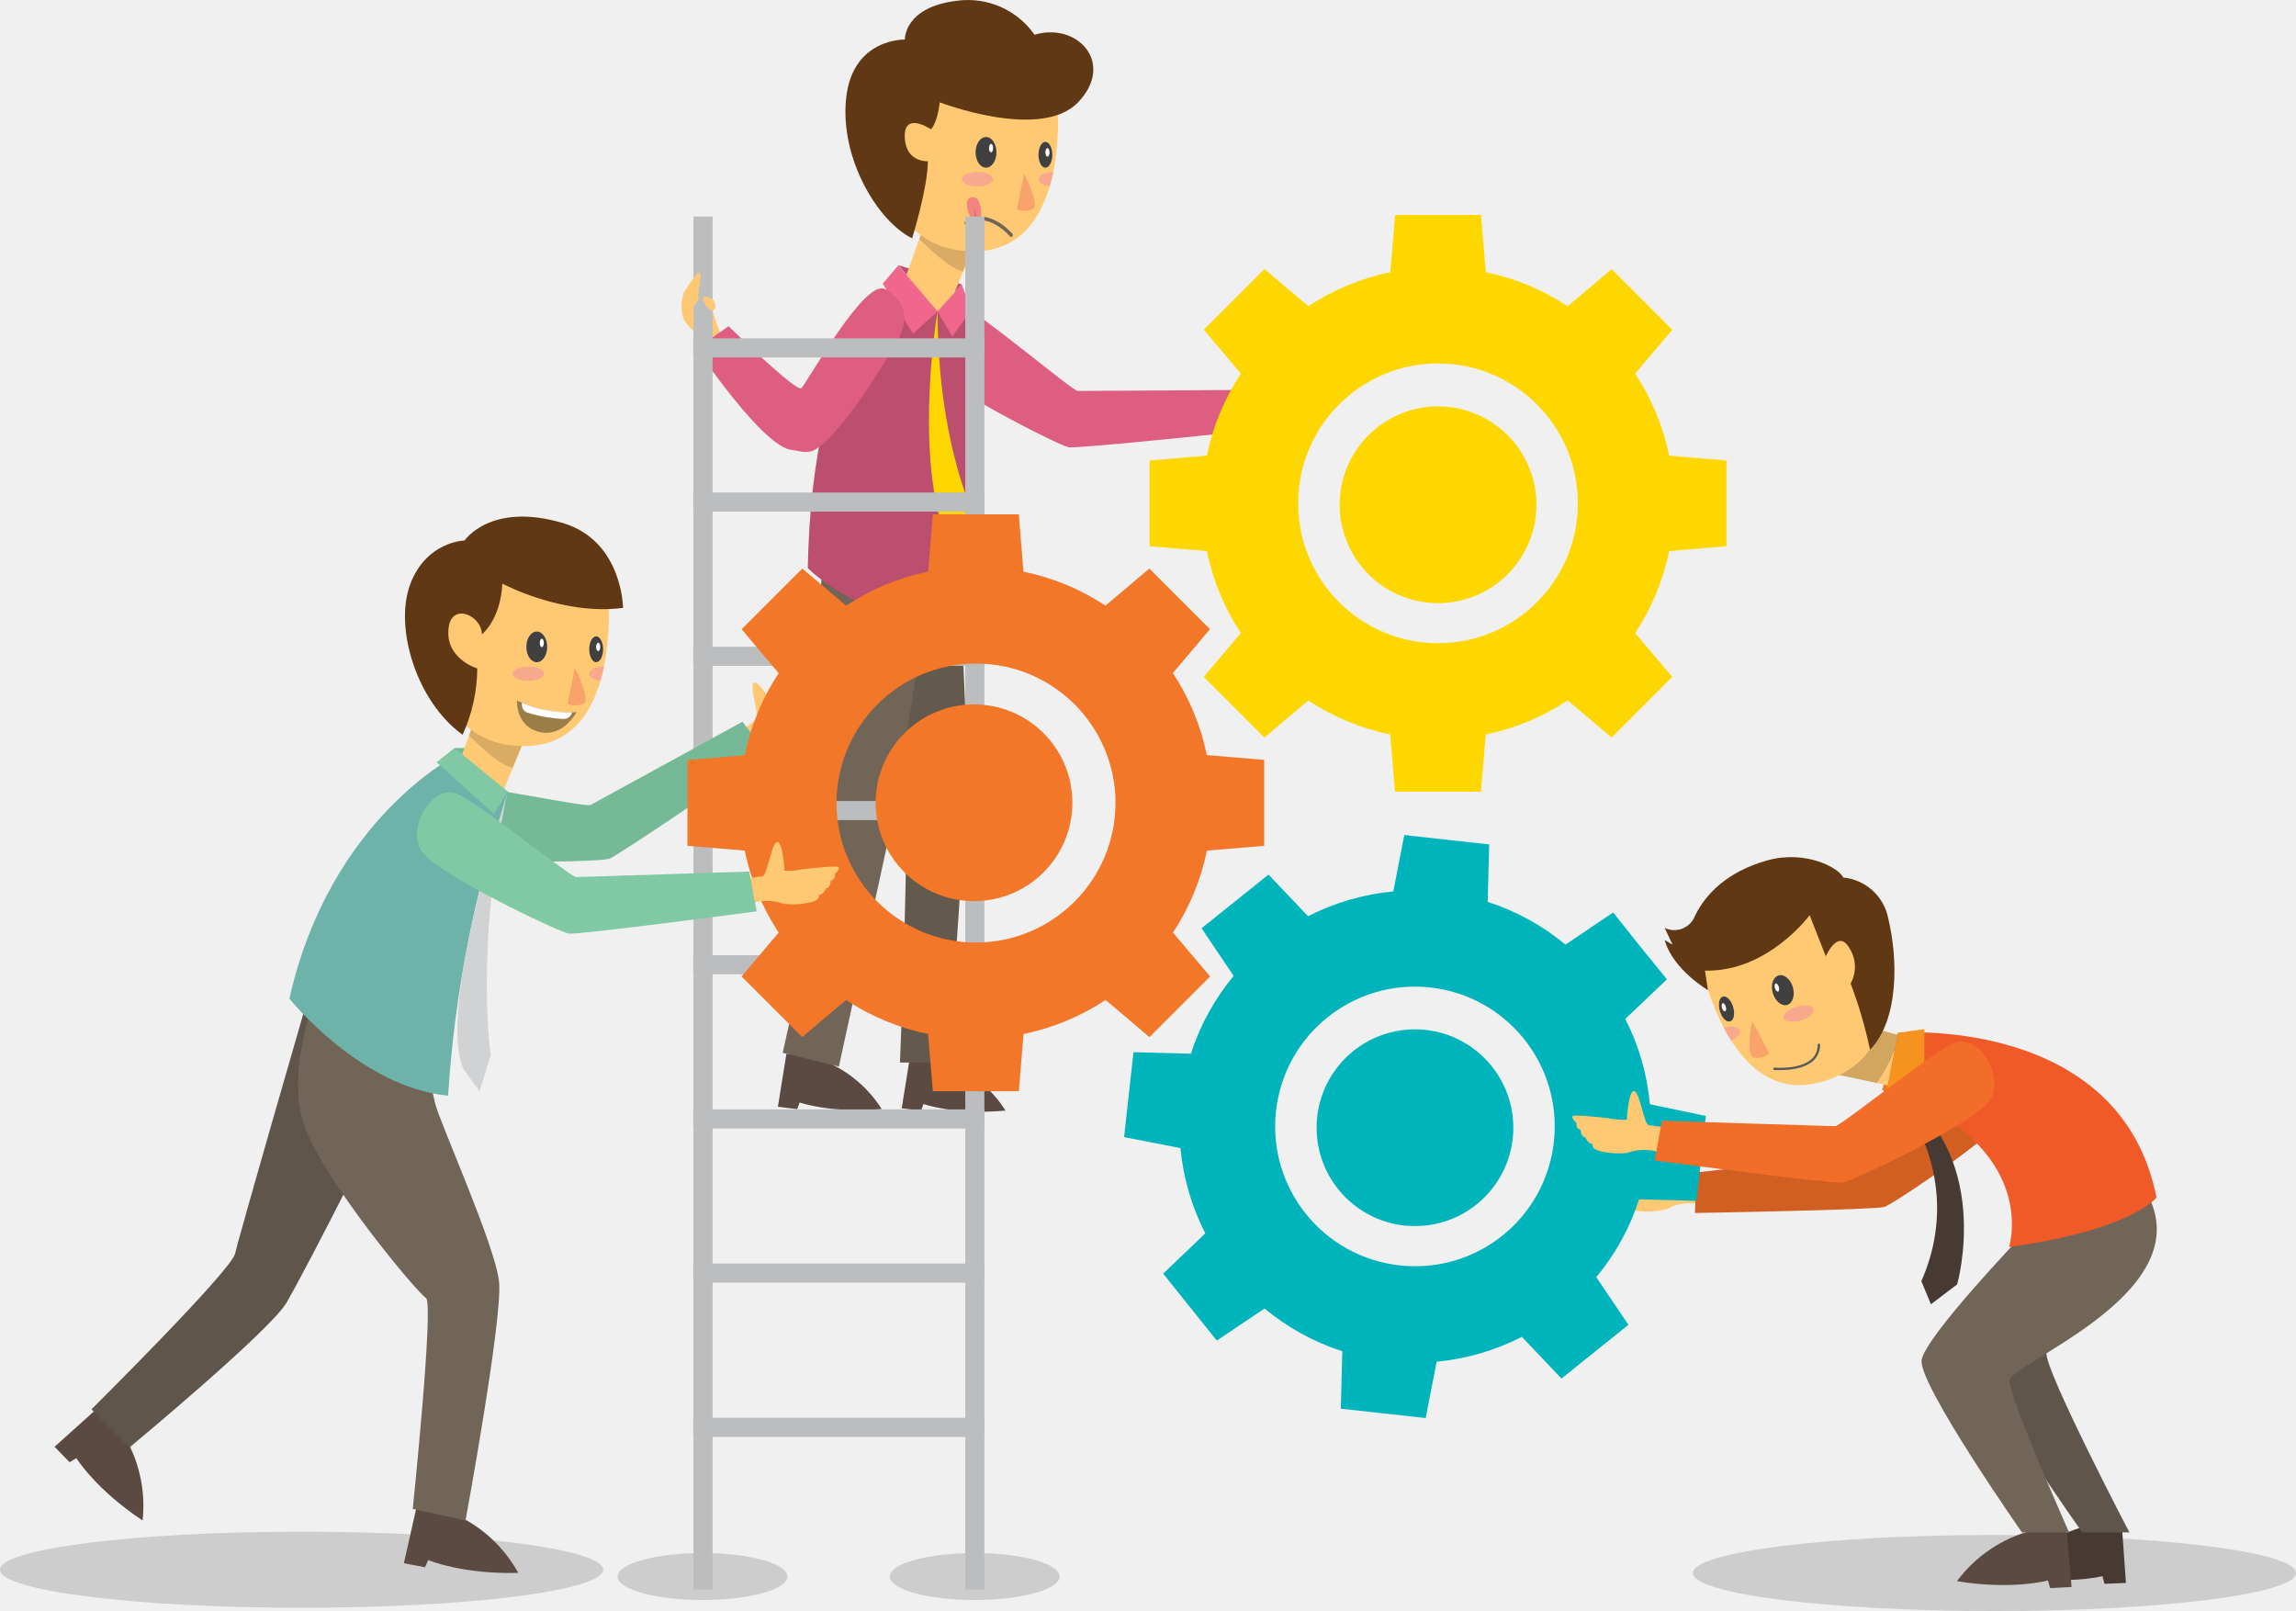
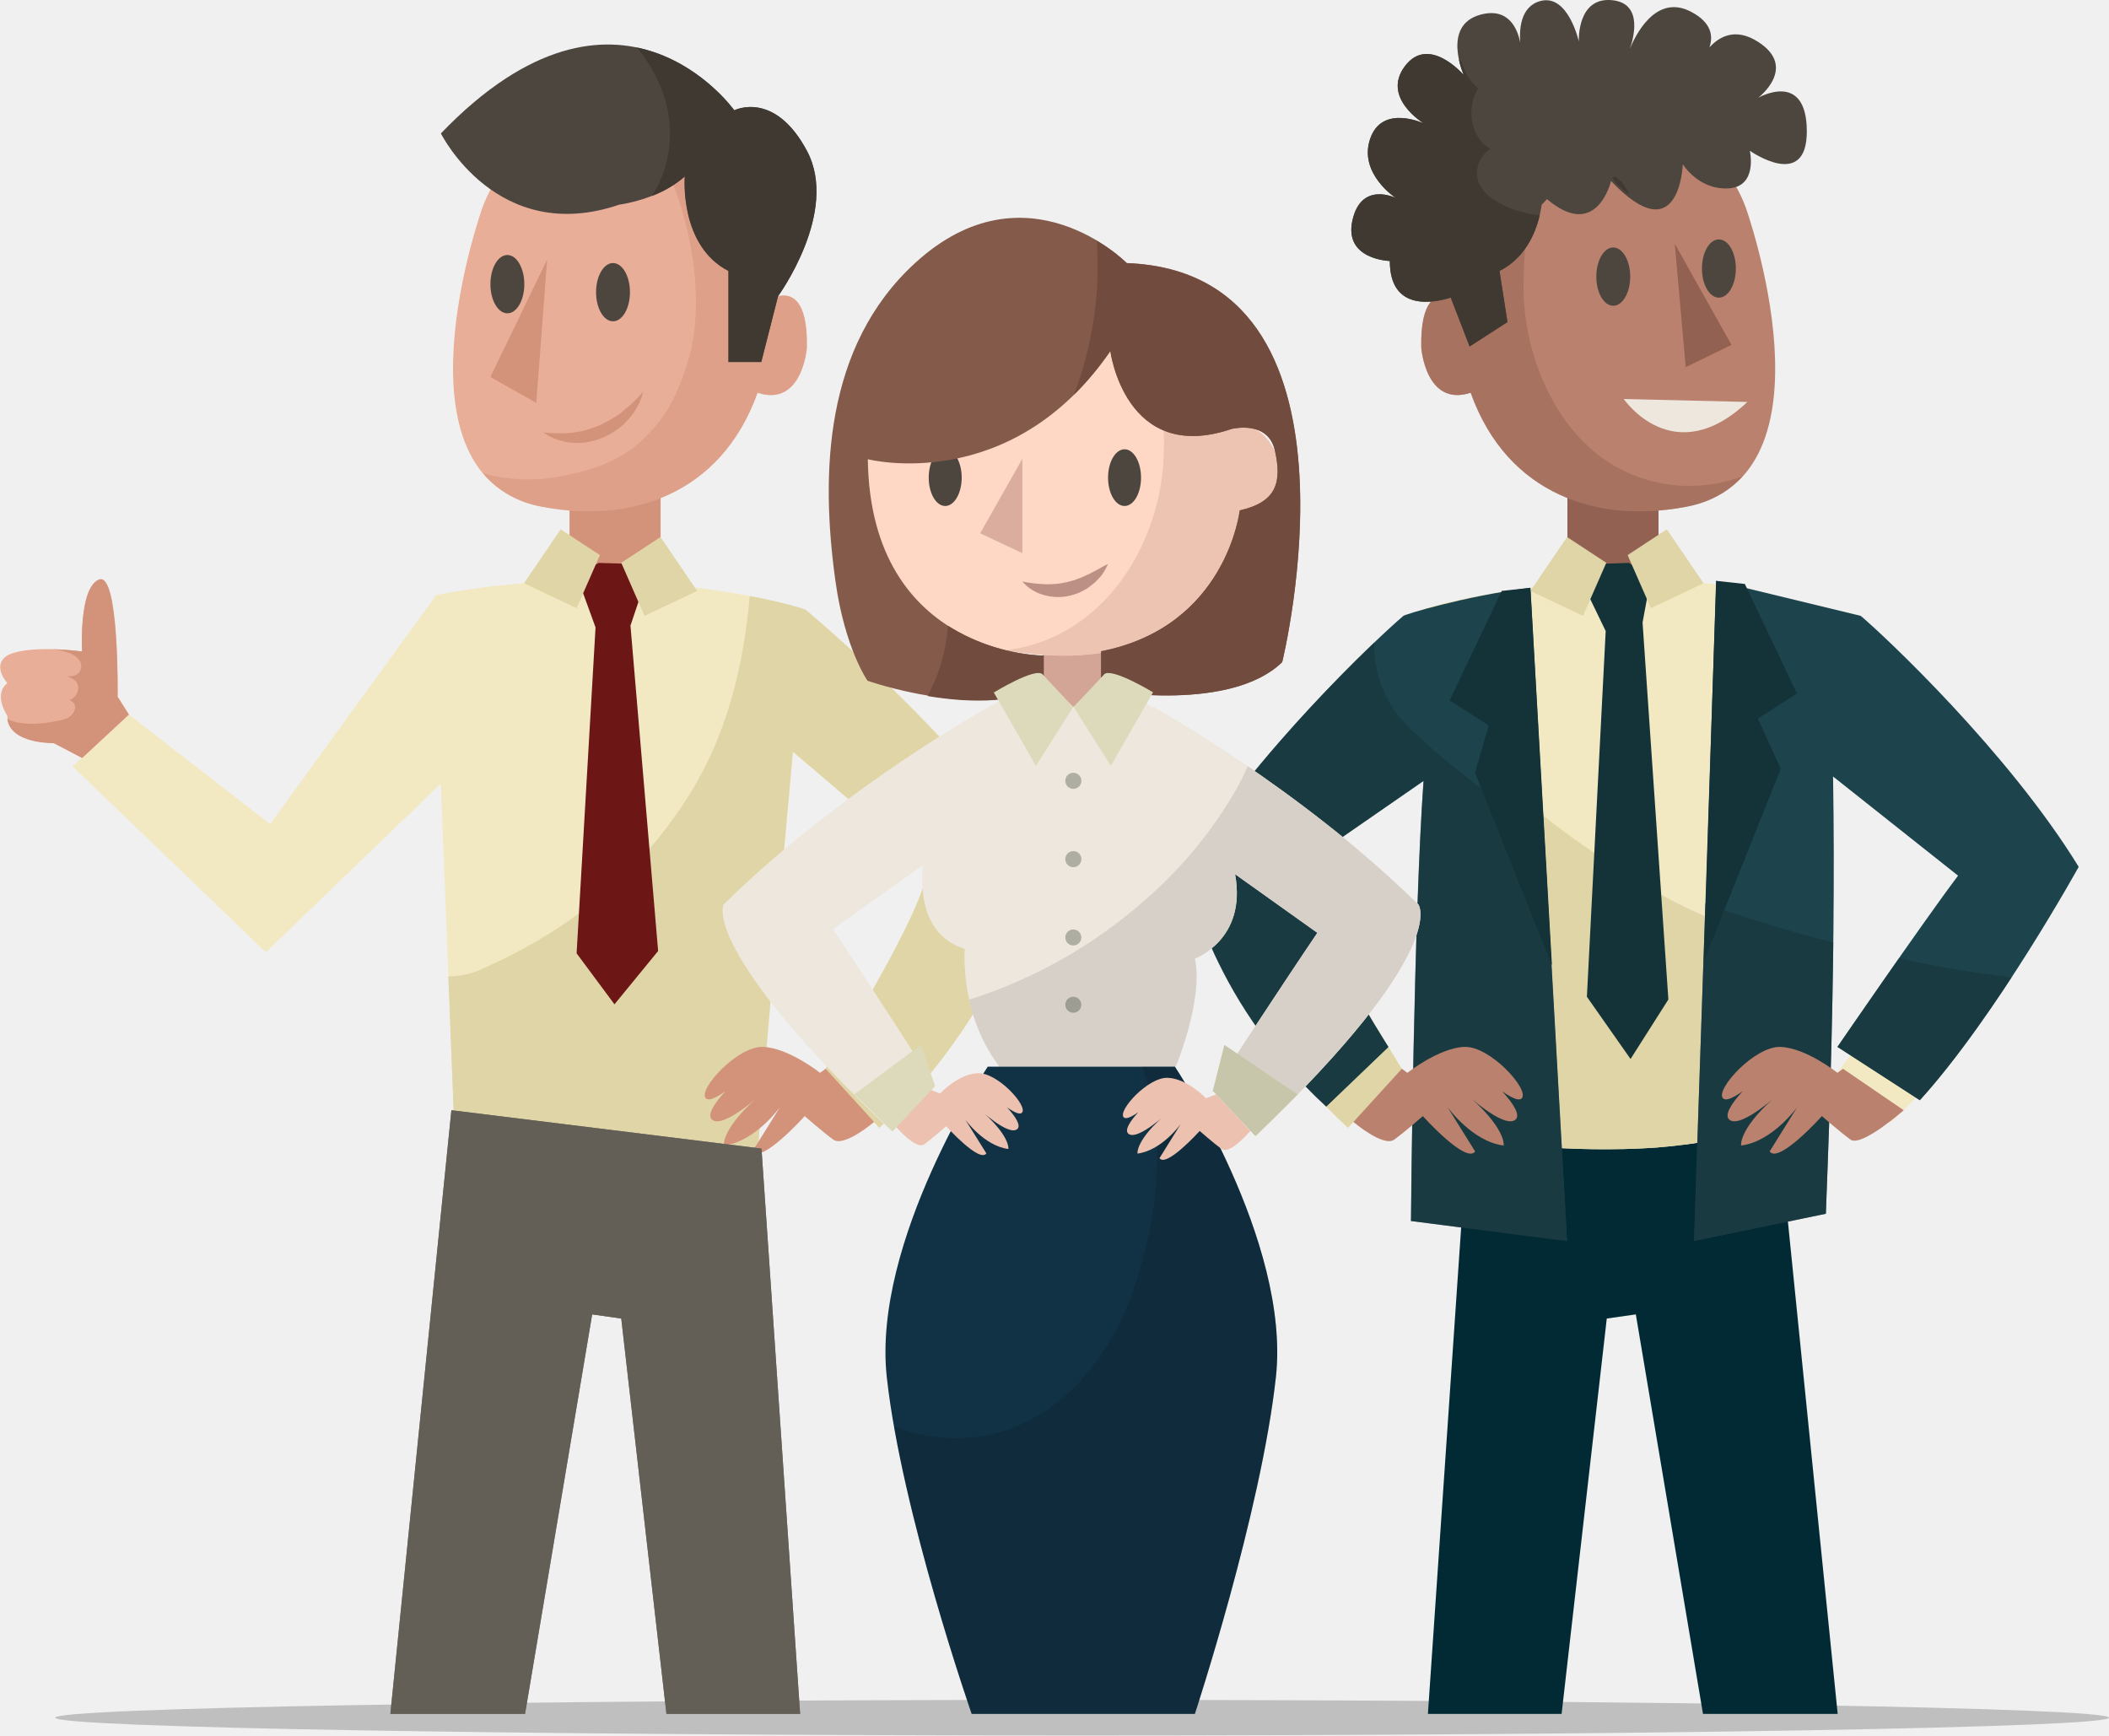
- <svg xmlns="http://www.w3.org/2000/svg" viewBox="0 0 378.6 265.62">
+ <svg xmlns="http://www.w3.org/2000/svg" viewBox="0 0 487.92 401.54">
  <defs>
-     <style>.cls-1{isolation:isolate;}.cls-2,.cls-32{fill:#231f20;mix-blend-mode:multiply;}.cls-2{opacity:0.17;}.cls-3{fill:#ffc974;}.cls-4{fill:#de5e82;}.cls-5{fill:#5a4a42;}.cls-6{fill:#64594d;}.cls-7{fill:#716558;}.cls-8{fill:#bc4f70;}.cls-9{fill:#f8a36a;}.cls-10{fill:#404041;}.cls-11{fill:#f8a98d;}.cls-12{fill:#fff;}.cls-13{fill:#603813;}.cls-14{fill:#f3847f;}.cls-15{fill:#d3736f;}.cls-16{fill:none;stroke:#716558;stroke-linecap:round;stroke-miterlimit:10;stroke-width:0.59px;}.cls-17{fill:#f0668c;}.cls-18{fill:gold;}.cls-19{fill:#bbbdbf;}.cls-20{fill:#473a33;}.cls-21{fill:#d15f22;}.cls-22{fill:#75b997;}.cls-23{fill:#f37728;}.cls-24{fill:#00b4bc;}.cls-25{fill:#5f554a;}.cls-26{fill:#75b896;}.cls-27{fill:#9a7d47;}.cls-28{fill:#6db3a9;}.cls-29{fill:#80c9a4;}.cls-30{fill:#d0d2d3;}.cls-31{fill:#f37920;}.cls-32{opacity:0.2;}.cls-33{fill:#58595b;}.cls-34{fill:#f05a28;}.cls-35{fill:#f6921e;}.cls-36{fill:#f26e28;}</style>
+     <style>.cls-1{fill:#bfbfbf;}.cls-2{fill:#022a35;}.cls-10,.cls-3{fill:#936151;}.cls-4{fill:#f2e9c2;}.cls-5{fill:#e0d5a6;}.cls-6{fill:#1d434c;}.cls-7{fill:#163338;opacity:0.6;}.cls-8{fill:#ba826e;}.cls-9{fill:#133338;}.cls-10,.cls-17,.cls-22{opacity:0.5;}.cls-11{fill:#4c463f;}.cls-12{fill:#eee7de;}.cls-13{fill:#3f3932;}.cls-14,.cls-17{fill:#d3927a;}.cls-15{fill:#e8ae97;}.cls-16{fill:#6d1616;}.cls-18{fill:#79766e;}.cls-19{fill:#635f56;}.cls-20{fill:#d3a597;}.cls-21{fill:#ffd8c5;}.cls-22,.cls-23{fill:#dbad9e;}.cls-24{fill:#845b4a;}.cls-25{fill:#704b3e;}.cls-26{fill:#bc9084;}.cls-27{fill:#dddabc;}.cls-28{fill:#afaea3;}.cls-29{fill:#113144;}.cls-30{fill:#05121c;opacity:0.2;}.cls-31{fill:#edc1b0;}.cls-32{opacity:0.1;}</style>
  </defs>
-   <g class="cls-1">
-     <g id="Camada_2" data-name="Camada 2">
-       <g id="OBJECTS">
-         <path class="cls-2" d="M99.45,258.82c0,3.46-22.27,6.27-49.73,6.27S0,262.28,0,258.82s22.26-6.27,49.72-6.27S99.45,255.36,99.45,258.82Z" />
-         <ellipse class="cls-2" cx="328.88" cy="259.36" rx="49.72" ry="6.27" />
-         <path class="cls-2" d="M129.84,259.94c0,2.13-6.26,3.87-14,3.87s-14-1.74-14-3.87,6.26-3.87,14-3.87S129.84,257.8,129.84,259.94Z" />
-         <path class="cls-2" d="M174.72,259.94c0,2.13-6.26,3.87-14,3.87s-14-1.74-14-3.87,6.26-3.87,14-3.87S174.72,257.8,174.72,259.94Z" />
-         <path class="cls-3" d="M117.49,51.18A29.19,29.19,0,0,0,119,55.47c.54.85-1.77,1.39-1.77,1.39l-2.88-2.25Z" />
-         <path class="cls-3" d="M112.79,48.24a6.22,6.22,0,0,0-.19,4c.56,1.85,3.79,3.88,3.79,3.88l1.1-2.24Z" />
-         <path class="cls-3" d="M205.92,65.4s1.66-.23,2.46-.27,1.59-5.2,2.53-5.57,1.15,4.34,1.13,4.73c0,.17,1.34,0,3.08-.16,2.53-.22,5.78-.45,5.89-.18.18.45-.69,1.09-.69,1.09a.87.87,0,0,1-.7,1.11s0,1.19-.82,1.24a1.74,1.74,0,0,1-1.23,1.09s.32.61-.95,1a13,13,0,0,1-4.83.24,8,8,0,0,0-5.52-.11Z" />
-         <path class="cls-4" d="M158.45,50.27c-4.06-1.8-8.45,5.28-6.28,9.13s22.44,14.05,24,14.34,31.12-2.86,31.12-2.86l-1-6.6s-27.66.2-28.57.18S162,51.86,158.45,50.27Z" />
-         <path class="cls-5" d="M150.09,174l-1.4,8.74,3.18.4.41-1.1s5.16,1.84,13.53,1.08a20.38,20.38,0,0,0-10.62-8.36Z" />
-         <path class="cls-5" d="M129.68,173.74l-1.41,8.74,3.18.4.41-1.1s5.16,1.84,13.53,1.08a20.38,20.38,0,0,0-10.62-8.36Z" />
-         <path class="cls-6" d="M158,90.54S159.55,124,159.55,127s-3,46-3.15,48.2h-8s1.64-39.6.77-45.27-1-33.19-1-33.19l3-10.08Z" />
-         <path class="cls-7" d="M154.6,89.09l-7.2,45.09-9.07,41.67-9.27-2.26s8.58-37.87,8.78-43c0,0-5.23-27.4-.79-47.39Z" />
-         <polygon class="cls-8" points="148.15 43.74 158.6 46.89 154.6 51.35 148.15 43.74" />
-         <path class="cls-3" d="M152.7,36.3,148.15,49s3.95,7.14,7.29,4l5.62-13.66Z" />
-         <path class="cls-2" d="M151.6,39.39c1.22,1.25,4.93,4.89,7.2,5.36l2.26-5.48-8.36-3Z" />
-         <path class="cls-3" d="M174.23,14.54s3.19,26.27-13.06,26.88-17-19-17-23.23,5.41-10.63,15.16-10.63S174.23,12.26,174.23,14.54Z" />
-         <path class="cls-9" d="M168.88,28.59s2.73,5.31,1.37,5.92a3.22,3.22,0,0,1-2.58,0Z" />
-         <ellipse class="cls-10" cx="162.59" cy="25.12" rx="1.72" ry="2.53" />
-         <path class="cls-10" d="M173.52,25.52c0,1.18-.51,2.13-1.14,2.13s-1.14-.95-1.14-2.13.51-2.13,1.14-2.13S173.52,24.34,173.52,25.52Z" />
-         <path class="cls-11" d="M163.75,29.55c0,.66-1.15,1.19-2.57,1.19s-2.58-.53-2.58-1.19,1.16-1.19,2.58-1.19S163.75,28.89,163.75,29.55Z" />
-         <path class="cls-11" d="M171.24,29.55c0,.54.79,1,1.86,1.15.22-.77.42-1.55.58-2.34C172.32,28.4,171.24,28.91,171.24,29.55Z" />
-         <path class="cls-12" d="M163.75,24.42c0,.39-.15.7-.33.7s-.34-.31-.34-.7.15-.69.34-.69S163.75,24,163.75,24.42Z" />
-         <ellipse class="cls-12" cx="172.72" cy="25.12" rx="0.34" ry="0.7" />
-         <path class="cls-13" d="M150.41,39.29S153,30.9,153,26.58c0,0-3.67.28-3.81-4s4.33-1.26,4.33-1.26,1.05-1,1.44-4.45c0,0,16.65,6.42,22.81,0s-.07-13.28-7.18-11.14A13.39,13.39,0,0,0,158,.1c-9,1-8.79,6.42-8.79,6.42s-8.65-.26-9.69,9.7S144.78,36.54,150.41,39.29Z" />
-         <path class="cls-14" d="M160.24,36.3s-1.82-3.42,0-3.76S161.78,36,161.78,36Z" />
-         <polygon class="cls-15" points="160.72 36.11 160.61 34.17 161.18 36.03 160.72 36.11" />
-         <path class="cls-16" d="M166.73,38.76s-3.73-4.46-7.4-2" />
-         <path class="cls-8" d="M147.14,46.89S133.92,56,133.2,93.67c0,0,6.82,7.11,19.8,9.08l.91-5.24.87,5.24s3-2.1,5.33-3.67l-.78-47.9-4.73.17Z" />
-         <polygon class="cls-17" points="148.97 44.75 154.6 51.35 150.54 55.02 145.56 46.76 148.15 43.74 148.97 44.75" />
-         <polygon class="cls-17" points="154.6 51.35 158.6 46.89 160.11 51.18 157.02 55.47 154.6 51.35" />
-         <path class="cls-18" d="M154.6,51.35S150,78.11,157.36,91.74l3.7.92,1.28-3.93S154.6,75.88,154.6,51.35Z" />
-         <path class="cls-4" d="M145.91,47.68C142.57,45.86,133,63.27,132.14,64s-12-10.22-12-10.22l-5.24,3.7s10.86,16.31,15.75,16.73c1.15.1,2.53.77,4-.22,4.78-3.23,11.29-14.5,12.66-16.64C149.13,54.53,150.8,50.33,145.91,47.68Z" />
-         <rect class="cls-19" x="114.35" y="35.7" width="3.15" height="226.4" />
-         <rect class="cls-19" x="159.17" y="35.7" width="3.15" height="226.4" />
-         <rect class="cls-19" x="136.76" y="33.35" width="3.15" height="48.03" transform="translate(195.69 -80.97) rotate(90)" />
-         <rect class="cls-19" x="136.76" y="58.77" width="3.15" height="48.03" transform="translate(221.12 -55.55) rotate(90)" />
-         <rect class="cls-19" x="136.76" y="84.2" width="3.15" height="48.03" transform="translate(246.54 -30.12) rotate(90)" />
-         <rect class="cls-19" x="136.76" y="109.62" width="3.15" height="48.03" transform="translate(271.97 -4.69) rotate(90)" />
-         <rect class="cls-19" x="136.76" y="135.05" width="3.15" height="48.03" transform="translate(297.39 20.73) rotate(90)" />
-         <rect class="cls-19" x="136.76" y="160.48" width="3.15" height="48.03" transform="translate(322.82 46.16) rotate(90)" />
-         <rect class="cls-19" x="136.76" y="185.9" width="3.15" height="48.03" transform="translate(348.25 71.58) rotate(90)" />
-         <rect class="cls-19" x="136.76" y="211.33" width="3.15" height="48.03" transform="translate(373.67 97.01) rotate(90)" />
-         <path class="cls-20" d="M349.86,251.24l.7,9.76-3.54.14-.34-1.26s-5.87,1.53-15-.11a22.53,22.53,0,0,1,12.49-8.18Z" />
-         <path class="cls-5" d="M340.74,251.91l.85,9.75-3.53.19-.37-1.26s-5.84,1.62-15,.12a22.5,22.5,0,0,1,12.37-8.36Z" />
-         <path class="cls-3" d="M280.18,194.34s-1.67,0-2.47,0-2.22-5-3.19-5.22-.61,4.45-.55,4.84a12.36,12.36,0,0,1-3.07.21c-2.54.1-5.79.27-5.87.54-.13.47.82,1,.82,1a.87.87,0,0,0,.82,1s.18,1.18,1,1.12a1.74,1.74,0,0,0,1.35.94s-.24.64,1.07.92a12.9,12.9,0,0,0,4.83-.36,8.05,8.05,0,0,1,5.46-.78Z" />
-         <path class="cls-21" d="M325.45,173.54c3.81-2.29,9,4.2,7.34,8.29S312.24,198.51,310.73,199s-31.24,1-31.24,1l.24-6.68s27.48-3.17,28.38-3.31S322.1,175.55,325.45,173.54Z" />
-         <path class="cls-3" d="M122.67,120.15s1.36-1,2-1.4-1.07-5.34-.42-6.11,3.07,3.27,3.25,3.63a12.48,12.48,0,0,0,2.63-1.61c2.12-1.39,4.87-3.13,5.09-3,.38.3-.09,1.28-.09,1.28a.87.87,0,0,1-.08,1.31s.54,1.06-.14,1.48a1.73,1.73,0,0,1-.55,1.55s.56.38-.35,1.36a12.76,12.76,0,0,1-4.14,2.51,8,8,0,0,0-4.9,2.52Z" />
-         <path class="cls-22" d="M73.72,129.39c-4.43.34-4.93,8.66-1.18,11s26.41,1.7,27.92,1.21,26-17.29,26-17.29L122.43,119s-24.25,13.31-25.06,13.73S77.62,129.1,73.72,129.39Z" />
-         <path class="cls-23" d="M199,124.5a38.59,38.59,0,0,0-5.6-13.52l6.12-7.24-5-5-5-5-7.23,6.12a38.74,38.74,0,0,0-13.53-5.61L168,84.81H153.83l-.78,9.44a38.74,38.74,0,0,0-13.53,5.61l-7.23-6.12-5,5-5,5L128.4,111a38.59,38.59,0,0,0-5.6,13.52l-9.44.79v14.15l9.44.79a38.75,38.75,0,0,0,5.6,13.52L122.28,161l5,5,5,5,7.23-6.12a38.74,38.74,0,0,0,13.53,5.61l.78,9.43H168l.78-9.43a38.74,38.74,0,0,0,13.53-5.61l7.23,6.12,5-5,5-5-6.12-7.23a38.75,38.75,0,0,0,5.6-13.52l9.44-.79V125.29Zm-38.11,30.91a23,23,0,1,1,23.05-23A23.05,23.05,0,0,1,160.91,155.41Z" />
-         <path class="cls-18" d="M275.24,75.13a38.61,38.61,0,0,0-5.61-13.52l6.12-7.24-5-5-5-5-7.24,6.12A38.61,38.61,0,0,0,245,44.88l-.79-9.44H230.05l-.79,9.44a38.61,38.61,0,0,0-13.52,5.61l-7.23-6.12-5,5-5,5,6.12,7.24A38.61,38.61,0,0,0,199,75.13l-9.44.79V90.07l9.44.79a38.61,38.61,0,0,0,5.61,13.52l-6.12,7.23,5,5,5,5,7.23-6.12a38.61,38.61,0,0,0,13.52,5.61l.79,9.44H244.2l.79-9.44a38.61,38.61,0,0,0,13.52-5.61l7.24,6.12,5-5,5-5-6.12-7.23a38.61,38.61,0,0,0,5.61-13.52l9.44-.79V75.92Zm-38.11,30.92A23.06,23.06,0,1,1,260.18,83,23.05,23.05,0,0,1,237.13,106.05Z" />
-         <path class="cls-24" d="M272.06,182.07A38.51,38.51,0,0,0,268,168l6.87-6.52L270.42,156,266,150.45l-7.86,5.3a38.77,38.77,0,0,0-12.83-7.05l.25-9.47-7-.77-7-.78-1.81,9.3a38.81,38.81,0,0,0-14.06,4.09l-6.52-6.87-5.52,4.43-5.52,4.42,5.29,7.86a38.77,38.77,0,0,0-7.05,12.83l-9.46-.25-.78,7-.77,7,9.29,1.81a38.77,38.77,0,0,0,4.1,14.06L191.8,210l4.42,5.52,4.43,5.52,7.86-5.29a38.77,38.77,0,0,0,12.83,7.05l-.25,9.47,7,.77,7,.77,1.81-9.29a38.72,38.72,0,0,0,14.05-4.1l6.53,6.88,5.52-4.43,5.52-4.43-5.3-7.86a38.61,38.61,0,0,0,7.06-12.83l9.46.25.78-7,.77-7ZM230.8,208.64a23.05,23.05,0,1,1,25.43-20.4A23,23,0,0,1,230.8,208.64Z" />
-         <path class="cls-20" d="M311.82,179.07s13,14,5,32.17l1.58,3.81,4.33-3.28S329,189.79,311.82,179.07Z" />
-         <path class="cls-3" d="M123.25,144.82s1.66-.27,2.46-.33,1.45-5.24,2.38-5.64,1.26,4.31,1.26,4.71a12.47,12.47,0,0,0,3.07-.25c2.52-.28,5.76-.59,5.88-.32.2.44-.66,1.1-.66,1.1a.88.88,0,0,1-.66,1.13s0,1.19-.8,1.26A1.72,1.72,0,0,1,135,147.6s.33.6-.93,1.06a12.78,12.78,0,0,1-4.82.37,8,8,0,0,0-5.52,0Z" />
-         <path class="cls-5" d="M68.75,248.2l-2.15,9.55,3.48.66.53-1.19s5.57,2.38,14.85,2.12a22.53,22.53,0,0,0-11.14-9.95Z" />
-         <path class="cls-5" d="M16.28,232,9,238.55l2.47,2.54,1.12-.67s3.18,5.15,10.92,10.28a22.54,22.54,0,0,0-3.39-14.54Z" />
-         <path class="cls-25" d="M50.45,165.64s-11.07,38.25-11.68,41.05-23.69,25.68-23.69,25.68l6.28,6.28s23.19-19.23,25.91-23.89S66,179.45,67.06,174,57.35,160.16,50.45,165.64Z" />
-         <path class="cls-7" d="M52.59,162.68S47,176,50.06,185.23s18.83,28,20.18,28.79-2.18,34.77-2.18,34.77l8.7,1.91s6.17-33.42,5.53-39.39S72.58,185.23,71.77,182s-1.53-8.69-1.53-8.69Z" />
-         <polygon class="cls-26" points="74.95 123.33 79.05 123.33 76.24 125.99 74.95 123.33" />
-         <polygon class="cls-26" points="83.75 130.54 84.21 134.18 82.06 133.19 83.75 130.54" />
-         <path class="cls-3" d="M78.44,118.17l-4.55,12.68s3.94,7.14,7.28,4l5.62-13.67Z" />
-         <path class="cls-2" d="M77.33,121.25c1.23,1.26,4.94,4.9,7.21,5.37l2.25-5.49-8.35-3Z" />
-         <path class="cls-3" d="M100.15,96.08S103.34,122.35,87.1,123s-17-19-17-23.23,5.42-10.63,15.16-10.63S100.15,93.8,100.15,96.08Z" />
-         <path class="cls-13" d="M82.84,96.23s9.87,5.31,19.9,4c0,0-.09-11.08-9.95-14-11.92-3.5-16.17,2.88-16.17,2.88s-6.38.15-9,7.29,1.06,19.28,8.66,24.75a26.74,26.74,0,0,0,2.42-10.93s-5.49-1.64-4.7-6.88c.6-4,5.46-1.82,5.46,1.26C79.5,104.58,82.54,102.15,82.84,96.23Z" />
-         <path class="cls-9" d="M94.8,110.13s2.74,5.31,1.37,5.92a3.26,3.26,0,0,1-2.58,0Z" />
-         <ellipse class="cls-10" cx="88.51" cy="106.66" rx="1.72" ry="2.53" />
-         <path class="cls-10" d="M99.45,107.05c0,1.18-.52,2.14-1.15,2.14s-1.14-1-1.14-2.14.51-2.13,1.14-2.13S99.45,105.88,99.45,107.05Z" />
-         <path class="cls-27" d="M85.25,115.51s5,2.43,9.82,1.9c0,0-2.2,4.25-6.15,3.27S85.25,115.51,85.25,115.51Z" />
-         <path class="cls-11" d="M89.68,111.09c0,.65-1.16,1.19-2.58,1.19s-2.57-.54-2.57-1.19,1.15-1.2,2.57-1.2S89.68,110.43,89.68,111.09Z" />
-         <path class="cls-11" d="M97.16,111.09c0,.54.79,1,1.86,1.14.23-.77.42-1.55.58-2.33C98.24,109.93,97.16,110.45,97.16,111.09Z" />
-         <path class="cls-12" d="M89.68,106c0,.38-.15.7-.34.7s-.33-.32-.33-.7.15-.69.33-.69S89.68,105.58,89.68,106Z" />
-         <ellipse class="cls-12" cx="98.64" cy="106.66" rx="0.34" ry="0.69" />
-         <path class="cls-12" d="M94.33,117.46a20.39,20.39,0,0,1-8.24-1.58,1.44,1.44,0,0,0,.7,1.57,24.56,24.56,0,0,0,6,1.09A1.43,1.43,0,0,0,94.33,117.46Z" />
-         <path class="cls-28" d="M75.35,124.47S54.4,134.9,47.72,164.66c0,0,11.64,14.58,26.17,16a195.59,195.59,0,0,1,9.87-50.1Z" />
-         <polygon class="cls-29" points="74.95 123.33 83.75 130.54 81.43 134.18 71.99 125.69 74.95 123.33" />
-         <path class="cls-30" d="M83.6,130.92s-11.69,36-7.13,45.41l2.58,3.58L80.92,174S78.29,157,83.6,130.92Z" />
-         <path class="cls-29" d="M75.41,130.92c-4.1-1.7-8.31,5.49-6,9.29s22.79,13.47,24.35,13.72,31-3.66,31-3.66l-1.21-6.57s-27.65.91-28.56.91S79,132.42,75.41,130.92Z" />
-         <path class="cls-25" d="M337.44,223.07c-.21,3,13.68,29.59,13.68,29.59h-7.77s-16.13-22.73-15.93-26.21S337.44,223.07,337.44,223.07Z" />
-         <path class="cls-7" d="M333.14,204s-15.66,16.37-16.27,20.25,16.54,28.42,16.54,28.42h7.77s-9.81-22.09-9.81-25,31.82-14.53,22.6-31Z" />
-         <polygon class="cls-31" points="313.02 170.28 310.37 179.68 314.25 183.36 314.25 178.46 313.02 170.28" />
-         <path class="cls-3" d="M305.25,168.62l13,3.39s3.66,7.29-.86,8.25L303,177.19Z" />
-         <path class="cls-32" d="M303,177.19l6.49,1.38a27.23,27.23,0,0,0,3.77-7.87l-8-2.08Z" />
-         <path class="cls-3" d="M279.86,156.34s4.25,26.12,20,22.18,11.05-23,9.87-27.05-8.16-8.7-17.52-6S279.23,154.15,279.86,156.34Z" />
-         <path class="cls-9" d="M288.91,168.34s-1.15,5.87.33,6.07a3.23,3.23,0,0,0,2.48-.72Z" />
-         <path class="cls-10" d="M292.33,163.74c.39,1.34,1.45,2.21,2.36,1.95s1.34-1.57.95-2.91-1.45-2.22-2.36-1.95S291.94,162.39,292.33,163.74Z" />
-         <path class="cls-10" d="M283.6,166.68c.32,1.14,1.08,1.91,1.69,1.73s.83-1.23.5-2.36-1.08-1.91-1.69-1.73S283.27,165.55,283.6,166.68Z" />
-         <path class="cls-11" d="M294.1,167.84c.18.63,1.44.82,2.81.43s2.32-1.23,2.14-1.87-1.44-.82-2.81-.42S293.92,167.21,294.1,167.84Z" />
-         <path class="cls-11" d="M286.91,169.92c.15.52-.47,1.18-1.47,1.62-.43-.68-.83-1.37-1.2-2.08C285.55,169.11,286.74,169.31,286.91,169.92Z" />
-         <path class="cls-12" d="M292.67,162.91c.11.37.34.63.52.58s.24-.39.13-.76-.34-.63-.52-.58S292.57,162.55,292.67,162.91Z" />
-         <path class="cls-12" d="M283.94,166.17c.1.37.33.63.51.57s.24-.39.13-.76-.34-.62-.51-.57S283.83,165.8,283.94,166.17Z" />
-         <path class="cls-33" d="M293.6,176.44c-.57,0-1,0-1,0a.2.2,0,0,1-.18-.22.2.2,0,0,1,.22-.19s4.12.37,6.08-1.4a3.07,3.07,0,0,0,1-2.37.2.2,0,0,1,.2-.2h0a.2.2,0,0,1,.2.2A3.53,3.53,0,0,1,299,174.9C297.51,176.23,295,176.44,293.6,176.44Z" />
-         <path class="cls-13" d="M281.64,163.26s-5.78-3.36-7.14-8.26l1.29.75L274.5,153a3.65,3.65,0,0,0,5-2c1.7-3.54,5.31-7.28,11.85-9.12s12,1.34,12.59,2.81a8.36,8.36,0,0,1,7.42,6.72c1.57,6.47,1.86,16.66-3,21.67a74.26,74.26,0,0,0-3.2-10.91,5.71,5.71,0,0,0-.21-5.86c-1.9-3.27-3.88,1.38-3.88,1.38l-2.67-6.79s-6.89,9.39-17.26,9.14Z" />
-         <path class="cls-34" d="M313,170.28s36.67-2.85,42.59,27.17c0,0-3.88,5.31-24.31,8.17,0,0,5.42-16.59-20.11-26Z" />
-         <polygon class="cls-35" points="313.02 170.28 311.19 179.58 317.31 182.03 317.31 169.68 313.02 170.28" />
-         <path class="cls-3" d="M274.36,185.88s-1.66-.27-2.46-.34-1.45-5.23-2.38-5.63-1.26,4.31-1.26,4.71a12.47,12.47,0,0,1-3.07-.25c-2.52-.28-5.76-.59-5.88-.33-.2.44.66,1.11.66,1.11a.87.87,0,0,0,.66,1.12s0,1.2.8,1.26c0,0,.33,1,1.19,1.13,0,0-.33.6.93,1.06a13,13,0,0,0,4.82.37,8,8,0,0,1,5.52,0Z" />
-         <path class="cls-36" d="M322.2,172c4.1-1.7,8.31,5.49,6,9.29s-22.8,13.46-24.36,13.71-31-3.65-31-3.65l1.21-6.57s27.65.91,28.56.91S318.59,173.48,322.2,172Z" />
-         <path class="cls-3" d="M113.33,52c-.49-1.11-1-2.85-.54-3.8a24.83,24.83,0,0,1,1.95-2.85c.63-.9,1.11,0,.63.84a1.27,1.27,0,0,1-.21,1.32s.32.38-.1,1a.92.92,0,0,1-.11,1.21,3.84,3.84,0,0,0-1,2.3C114,52.62,113.33,52,113.33,52Z" />
-         <path class="cls-3" d="M117.49,49.38s-1.5-.87-1.57-.28.86,2.06,1.57,2.08S118,49.61,117.49,49.38Z" />
-         <circle class="cls-24" cx="233.32" cy="185.94" r="16.22" />
-         <circle class="cls-18" cx="237.13" cy="83.24" r="16.22" transform="translate(-13.86 96.06) rotate(-22.27)" />
-         <circle class="cls-23" cx="160.61" cy="132.36" r="16.22" />
-       </g>
+   <g id="Camada_2" data-name="Camada 2">
+     <g id="objects">
+       <ellipse class="cls-1" cx="250.36" cy="397.42" rx="237.57" ry="4.12" />
+       <polygon class="cls-2" points="411.03 256.87 425.15 396.54 393.99 396.54 378.45 304.11 371.73 305.07 361.28 396.54 330.35 396.54 339.29 265.74 411.03 256.87" />
+       <polygon class="cls-3" points="383.7 114.66 383.7 137.97 362.62 137.97 362.62 112.86 383.7 114.66" />
+       <path class="cls-4" d="M401.33,135.63c-39.62-4.62-72.48,5.1-72.45,5.51-5.66,4.77-38.41,32.92-54.69,59.41,0,0,9.63,34.61,37.65,60.38l12.61-13.44s-23.23-36.67-23.88-46.94l31.29-26.62c3.27,36.22,10.45,86.54,10.45,88.74,0,1.84,21.61,4.15,40.63,2.86a134.64,134.64,0,0,0,29.64-5.66L412,186.18C410.59,185,415.33,148.53,401.33,135.63Z" />
+       <path class="cls-5" d="M378.68,203.7c-22.49-13.83-44.28-31.22-55.24-55.94-.2-.47-.38-.94-.55-1.42-11.7,10.38-35.56,32.83-48.7,54.21,0,0,9.63,34.61,37.65,60.38l12.61-13.44s-23.23-36.67-23.88-46.94l31.29-26.62c3.27,36.22,10.45,86.54,10.45,88.74,0,1.84,21.61,4.15,40.63,2.86a134.64,134.64,0,0,0,29.64-5.66l-.33-43.16C400.27,215.54,388.83,209.94,378.68,203.7Z" />
+       <path class="cls-6" d="M354,136c-15.32,1.93-29.35,6.27-29.33,6.5-5.66,4.77-34.16,31.57-50.44,58.06,0,0,4.59,29.69,32.61,55.45l14.38-13.78s-20-31.4-20.61-41.67l28.75-19.9c-2.25,30.91-2.91,99.62-2.91,101.83l36.1,4.65-8.46-150.41" />
+       <path class="cls-4" d="M441.29,154.64q-1.25,12.65-2,25.34c-.14,2.44-.22,4.89-.32,7.34l15.54,13.23c-.65,10.27-29.44,47.63-29.44,47.63l12.47,11.4c28-25.77,38.31-57.49,38.31-57.49C465.58,185.33,453.74,166.38,441.29,154.64Z" />
+       <path class="cls-6" d="M430.48,142.49l-33.42-8.1-5.15,152.74,30.51-6.31c0-2.21,2.49-53.8,1.66-101.16L453,202.6c-7.78,10.29-27.91,39.62-27.91,39.62l19.06,12.34c17.68-19.47,36.76-54,36.76-54C464.64,174.06,436.14,147.26,430.48,142.49Z" />
+       <path class="cls-7" d="M326.33,168.66a26.35,26.35,0,0,1-8.4-20c-10.94,10.44-31,31.27-43.74,51.93,0,0,4.59,29.69,32.61,55.45l14.38-13.78s-20-31.4-20.61-41.67l28.75-19.9c-2.25,30.91-2.91,99.62-2.91,101.83l36.1,4.65-5.36-95.35A163.33,163.33,0,0,1,326.33,168.66Z" />
+       <path class="cls-7" d="M439.32,221.71c-7.3,10.42-14.22,20.51-14.22,20.51l19.06,12.34c7.34-8.08,14.91-18.75,21.27-28.48A222.23,222.23,0,0,1,439.32,221.71Z" />
+       <path class="cls-7" d="M394.54,209.05l-2.63,78.08,30.51-6.31c0-1.61,1.32-29.43,1.72-62.72C414.19,215.54,404.27,212.57,394.54,209.05Z" />
+       <path class="cls-8" d="M440.43,256.87s-9.8,8.63-12.31,6.8-6.62-5.44-6.62-5.44-10,11.15-12.09,8.18l6.39-10.27s-5.71,8-13,8.9c0,0-.68-4.11,9.13-12.32,0,0-9,8.44-11.78,6.39s7.44-11.18,9-12.1-8.78,9.13-10.55,7.08S406,242,411.92,242.22s13.18,6,13.18,6l1.29-.94Z" />
+       <polygon class="cls-9" points="381.94 133.6 380.01 144.03 385.98 231.25 377.23 245.02 367.13 230.62 371.48 146.01 365.75 134.15 368.44 130.52 376.86 130.24 381.94 133.6" />
+       <polygon class="cls-5" points="394.12 134.94 381.94 140.71 376.55 128.43 385.63 122.47 394.12 134.94" />
+       <polygon class="cls-5" points="354.05 136.72 366.23 142.49 371.62 130.21 362.54 124.25 354.05 136.72" />
+       <path class="cls-8" d="M328.81,80.43c-.23-11.11,3.45-12.65,6.69-11.9-.06-.74-.12-1.48-.17-2.23C333.21,30.15,360,27.21,360,27.21s34-5.71,43.86,20.73c0,0,22.41,62.52-13.93,69.35-20.13,3.78-41.15-2.66-49.67-26.41C329.79,94.25,328.81,80.43,328.81,80.43Z" />
+       <path class="cls-10" d="M377.33,109.68c-16.51-6.78-25.13-27-24.85-43.88.21-13.17,1.95-26.56,7.23-38.56-2.54.38-26.39,4.83-24.38,39.06.05.75.11,1.49.17,2.23-3.24-.75-6.92.79-6.69,11.9,0,0,1,13.82,11.4,10.45,8.52,23.75,29.54,30.19,49.67,26.41a23,23,0,0,0,13.27-7.09A34.94,34.94,0,0,1,377.33,109.68Z" />
+       <path class="cls-11" d="M401.59,62.13c0,3.73-1.76,6.74-3.92,6.74s-3.92-3-3.92-6.74,1.75-6.74,3.92-6.74S401.59,58.41,401.59,62.13Z" />
+       <path class="cls-11" d="M377.15,64c0,3.73-1.75,6.74-3.92,6.74s-3.92-3-3.92-6.74,1.76-6.74,3.92-6.74S377.15,60.26,377.15,64Z" />
+       <polygon class="cls-3" points="387.46 56.4 400.59 79.8 389.99 84.95 387.46 56.4" />
+       <path class="cls-12" d="M404.26,93l-28.6-.68S387.14,109.16,404.26,93Z" />
+       <path class="cls-11" d="M406.75,22.63s9.26-7,0-12.94c-5.27-3.39-9-1.22-11.27,1.27.87-2.5.61-5.72-4.31-8.27C382.73-1.68,378,9,377.05,11.34c.74-2.05,3.31-10.51-4-11.29-8.29-.88-7.79,9.54-7.79,9.54s-2.45-11.1-8.91-9.35c-4.64,1.26-4.87,6.65-4.64,9.6-.6-3-2.59-8.23-9.19-6.45-9.1,2.45-3.85,14-3.85,14s-8.05-9.44-13.61-2.1,4.4,13.3,4.4,13.3S319.79,24,317,32.08s5.94,13.74,5.94,13.74-8-4-10.05,5.15,8.65,9.41,8.65,9.41c0,12,10.61,9.57,14.09,8.47L340,80.16l8.75-5.65-1.84-11.82c6.64-3.38,9-10.2,9.76-15.32l1.23-1.3c11.55,9.8,14.82-4.2,14.82-4.2C388.63,58.67,389.32,38,389.32,38s3.6,5.94,10.51,5.59,5-8.71,5-8.71,13.3,9.41,13.18-4.65S406.75,22.63,406.75,22.63Z" />
+       <path class="cls-13" d="M356.23,49.78a23.29,23.29,0,0,1-10.65-3.58c-3.1-2-4.95-5.36-3.22-9a6.92,6.92,0,0,1,2.46-2.74,8.59,8.59,0,0,1-1.15-.81c-3.06-2.56-3.77-6.65-2.89-10.39A7.67,7.67,0,0,1,342,20.53a12.6,12.6,0,0,1-3.86-6.24l-.3-.23-.34-.31a20.09,20.09,0,0,0,1.15,3.63s-8.05-9.44-13.61-2.1,4.4,13.3,4.4,13.3S319.79,24,317,32.08s5.94,13.74,5.94,13.74-8-4-10.05,5.15,8.65,9.41,8.65,9.41c0,12,10.61,9.57,14.09,8.47L340,80.16l8.75-5.65-1.84-11.82C352.58,59.82,355.11,54.47,356.23,49.78Z" />
+       <path class="cls-13" d="M376.48,44.75l.17.1c.07-.15.13-.28.19-.39A22.67,22.67,0,0,1,375.13,42c-.51-.37-1-.77-1.47-1.19-.22.13-.45.25-.68.37.47.63,1,1.25,1.49,1.84C374.45,42.94,375.73,44.12,376.48,44.75Z" />
+       <polygon class="cls-9" points="354.07 135.99 347.43 136.72 335.38 162.06 344.42 167.86 341.25 178.8 359.04 223.32 354.07 135.99" />
+       <polygon class="cls-9" points="397.02 134.39 403.67 135.11 415.72 160.45 406.68 166.26 411.98 177.86 394.19 222.39 397.02 134.39" />
+       <path class="cls-8" d="M313.11,259.58s6.94,5.92,9.45,4.09,6.62-5.44,6.62-5.44,10,11.15,12.09,8.18l-6.39-10.27s5.71,8,13,8.9c0,0,.68-4.11-9.13-12.32,0,0,9,8.44,11.78,6.39s-7.44-11.18-9-12.1,8.78,9.13,10.55,7.08-7.36-12.1-13.29-11.87-13.18,6-13.18,6l-1.29-.94Z" />
+       <polygon class="cls-14" points="131.76 114.66 131.76 137.97 152.83 137.97 152.83 112.86 131.76 114.66" />
+       <path class="cls-4" d="M186.46,141.14c0-.46-40.32-12.34-85.51-3.48l-38.46,53L29.8,165.32l-13,12,44.71,43,40.47-39,3.2,81.16s70.27,6.17,70.27,2.8c0-2.2,4.74-55.12,8-91.34l31.28,26.62c-.65,10.27-23.87,46.94-23.87,46.94l12.6,13.44c28-25.77,37.65-60.38,37.65-60.38C224.87,174.06,192.12,145.91,186.46,141.14Z" />
+       <path class="cls-5" d="M186.46,141.14c0-.15-4.8-1.68-13-3.24-1.42,16.12-5.24,32-13.95,45.92-11.73,18.75-28.21,31.69-48.39,40.55a18.33,18.33,0,0,1-7.4,1.54l1.44,36.56s70.27,6.17,70.27,2.8c0-2.2,4.74-55.12,8-91.34l31.28,26.62c-.65,10.27-23.87,46.94-23.87,46.94l12.6,13.44c28-25.77,37.65-60.38,37.65-60.38C224.87,174.06,192.12,145.91,186.46,141.14Z" />
+       <path class="cls-14" d="M202.23,259.58s-6.94,5.92-9.45,4.09-6.61-5.44-6.61-5.44-10,11.15-12.1,8.18l6.39-10.27s-5.7,8-13,8.9c0,0-.69-4.11,9.12-12.32,0,0-9,8.44-11.78,6.39s7.45-11.18,9-12.1-8.77,9.13-10.54,7.08,7.35-12.1,13.28-11.87,13.18,6,13.18,6l1.29-.94Z" />
+       <path class="cls-15" d="M19,175.37l-6.53-3.51s-10.77.25-10.77-6.27c0,0-3.37-4.84,0-7.53,0,0-3.71-4.05,0-6.4,0,0,3.63-2.55,17.3-.94,0,0-.8-14.63,3.91-16.61s4.33,27.1,4.33,27.1l2.61,4.11Z" />
+       <path class="cls-14" d="M27.19,161.21s.38-29.08-4.33-27.1S19,150.72,19,150.72a70.9,70.9,0,0,0-7.91-.53,14.41,14.41,0,0,1,5.23,1c1.57.7,3.12,2.07,2.23,4-.56,1.17-1.82,1.32-3.06,1.3,2,.61,3.17,1.78,2.34,3.88A3,3,0,0,1,16.05,162c2.47.88,1.14,3.68-.94,4.34-2.62.85-9.76,2-13.42,0,.71,5.83,10.73,5.6,10.73,5.6L19,175.37,29.8,165.32Z" />
+       <polygon class="cls-16" points="133.4 133.12 137.78 145.16 133.4 220.57 142.16 232.37 152.26 220.03 145.86 144.75 149.6 133.59 146.9 130.48 138.48 130.24 133.4 133.12" />
+       <polygon class="cls-5" points="121.22 134.94 133.4 140.71 138.79 128.43 129.71 122.47 121.22 134.94" />
+       <polygon class="cls-5" points="161.29 136.72 149.11 142.49 143.73 130.21 152.81 124.25 161.29 136.72" />
+       <path class="cls-15" d="M186.65,80.43c.23-11.11-3.46-12.65-6.7-11.9.06-.74.13-1.48.17-2.23,2.12-36.15-24.61-39.09-24.61-39.09s-34-5.71-43.87,20.73c0,0-22.4,62.52,13.94,69.35,20.12,3.78,41.14-2.66,49.66-26.41C185.66,94.25,186.65,80.43,186.65,80.43Z" />
+       <path class="cls-17" d="M180,68.53c.06-.74.13-1.48.17-2.23,2.12-36.15-24.61-39.09-24.61-39.09a55.14,55.14,0,0,0-11.21-.42c8.68,7,12.78,17.41,15.11,28.53,1.84,8.8,2.36,19.34-.23,28-2.41,8.07-5.3,14-11.89,19.58-5.09,4.35-11.68,6.19-18.09,7.4a39.74,39.74,0,0,1-17.51-.8,22.89,22.89,0,0,0,13.89,7.79c20.12,3.78,41.14-2.66,49.66-26.41,10.42,3.37,11.41-10.45,11.41-10.45C186.88,69.32,183.19,67.78,180,68.53Z" />
+       <path class="cls-11" d="M113.46,65.75c0,3.72,1.75,6.74,3.92,6.74s3.92-3,3.92-6.74S119.54,59,117.38,59,113.46,62,113.46,65.75Z" />
+       <path class="cls-11" d="M137.9,67.6c0,3.72,1.75,6.74,3.92,6.74s3.92-3,3.92-6.74-1.76-6.74-3.92-6.74S137.9,63.88,137.9,67.6Z" />
+       <polygon class="cls-18" points="104.43 256.87 90.31 396.54 121.47 396.54 137 304.11 143.73 305.07 154.18 396.54 185.11 396.54 176.17 265.74 104.43 256.87" />
+       <polygon class="cls-19" points="104.43 256.87 90.31 396.54 121.47 396.54 137 304.11 143.73 305.07 154.18 396.54 185.11 396.54 176.17 265.74 104.43 256.87" />
+       <path class="cls-11" d="M102,30.87S115,57,143.26,47.35c0,0,9.2-1.15,15.15-6.54,0,0-1.34,16,10.1,21.88V83.75h7.58L180,68.53s14.25-19.48,6.71-33.62-16.81-9.38-16.81-9.38S143.26-12.06,102,30.87Z" />
+       <path class="cls-13" d="M186.66,34.91c-7.54-14.14-16.81-9.38-16.81-9.38S161.68,14,147.37,11C152,16.72,155,23.51,155,30.9a26.79,26.79,0,0,1-4.18,14.44,25,25,0,0,0,7.64-4.53s-1.34,16,10.1,21.88V83.75h7.58L180,68.53S194.2,49.05,186.66,34.91Z" />
+       <polygon class="cls-14" points="126.59 60.02 113.46 87.23 124.06 93.22 126.59 60.02" />
+       <path class="cls-14" d="M148.81,90.56s-.1.44-.33,1.17A7.86,7.86,0,0,1,148,93a11.26,11.26,0,0,1-.86,1.63c-.18.29-.37.59-.56.91s-.46.58-.7.89a15.61,15.61,0,0,1-1.68,1.81,17.3,17.3,0,0,1-2.11,1.62,20.3,20.3,0,0,1-2.43,1.33,16.79,16.79,0,0,1-2.63.85,13.69,13.69,0,0,1-5.14.34c-.39,0-.77-.09-1.14-.16l-1-.26a9.64,9.64,0,0,1-1.75-.61c-.25-.1-.49-.19-.7-.3l-.56-.32c-.68-.4-1-.65-1-.65s.46,0,1.21.08a12.42,12.42,0,0,0,1.35.08c.52,0,1.09,0,1.71,0l1,0,1-.1c.7,0,1.41-.21,2.14-.3s1.48-.32,2.22-.59a23.43,23.43,0,0,0,2.21-.8,22.92,22.92,0,0,0,2.1-1.06c.7-.35,1.32-.81,2-1.2s1.22-.85,1.74-1.32l.8-.65.72-.65c.47-.42.87-.82,1.24-1.18s.7-.69.95-1C148.49,90.87,148.81,90.56,148.81,90.56Z" />
+       <polygon class="cls-20" points="241.19 149.74 241.19 165.48 255.41 165.48 255.41 148.53 241.19 149.74" />
+       <path class="cls-21" d="M296.21,107.2c-3.33-8.89-8-9.28-11.36-7.94-.17-.6-.34-1.2-.53-1.81-9.3-29.24-40.59-22.2-40.59-22.2s-40.07,3.25-42.56,26.53c0,0-7.42,43.87,35.11,49.28,32.32,4.11,48.61-12.09,50.5-32.94C299.57,118.42,296.21,107.2,296.21,107.2Z" />
+       <path class="cls-22" d="M296.21,107.2c-3.33-8.89-8-9.28-11.36-7.94-.17-.6-.34-1.2-.53-1.81-4-12.44-11.89-18.31-19.71-21,4.45,12.51,6.29,27.7,3,40.28-4.5,17.34-17,31.53-34.88,33.71,1.14.22,2.3.42,3.52.57,32.32,4.11,48.61-12.09,50.5-32.94C299.57,118.42,296.21,107.2,296.21,107.2Z" />
+       <polygon class="cls-23" points="236.52 106.16 226.76 123.39 236.52 127.98 236.52 106.16" />
+       <path class="cls-11" d="M256.35,110.51c0,3.62,1.71,6.56,3.82,6.56s3.81-2.94,3.81-6.56-1.7-6.56-3.81-6.56S256.35,106.89,256.35,110.51Z" />
+       <path class="cls-11" d="M214.86,110.51c0,3.62,1.7,6.56,3.81,6.56s3.82-2.94,3.82-6.56-1.71-6.56-3.82-6.56S214.86,106.89,214.86,110.51Z" />
+       <path class="cls-24" d="M256.88,81.21s3.41,26.36,28,18.05c0,0,8.47-2.2,10.08,5s.5,11.9-8.15,13.83c0,0-3,26.91-32.06,32.59v9c-2.42-.45,29.17,5.88,41.89-6.49,0,0,22.27-90.16-35.94-92.33,0,0-23.28-23.55-49,0-21,19.25-21.9,48.66-18.41,73.64,2.16,15.53,7.41,23,7.41,23s25.35,8.93,40.78,1.62V151.7s-40.08,0-40.71-45.45C200.74,106.25,233.87,114.78,256.88,81.21Z" />
+       <path class="cls-25" d="M219.32,144.78c-.07.75-.15,1.51-.24,2.26a39.55,39.55,0,0,1-4.49,14c8.38,1.4,18.93,1.94,26.86-1.82V151.7A45.33,45.33,0,0,1,219.32,144.78Z" />
+       <path class="cls-25" d="M260.67,60.9a38.26,38.26,0,0,0-6.94-5.2,83.3,83.3,0,0,1-5.28,35.65,68.61,68.61,0,0,0,8.43-10.14s3.41,26.36,28,18.05c0,0,8.47-2.2,10.08,5s.5,11.9-8.15,13.83c0,0-3,26.91-32.06,32.59v9c2,.36,30.07,5,41.89-6.49C296.61,153.23,318.88,63.07,260.67,60.9Z" />
+       <path class="cls-26" d="M236.52,134.54a31,31,0,0,0,5.37.63,19,19,0,0,0,4.91-.48,9.32,9.32,0,0,0,1.18-.32l.6-.15.58-.23,1.17-.44,1.16-.53c.2-.1.41-.16.6-.27l.57-.31c.39-.21.79-.42,1.2-.62.8-.43,1.57-.93,2.49-1.34a15.15,15.15,0,0,1-1.43,2.54q-.46.57-1,1.11a6.52,6.52,0,0,1-1.07,1c-.39.31-.78.61-1.19.91s-.87.5-1.31.74c-.23.13-.46.24-.68.35l-.72.26a13,13,0,0,1-1.47.44,11.92,11.92,0,0,1-6.05-.18A9.9,9.9,0,0,1,236.52,134.54Z" />
+       <path class="cls-12" d="M328.15,209.27c-27.44-27-61.38-45.74-61.38-45.74l0,.31c-2.91-2.22-6.78-3.76-12.59-5,0,0-2.82,9.28-14.53,1.81a18.79,18.79,0,0,0-10.85,2.92v0s-33.94,18.7-61.39,45.74c0,0-5.45,10.31,39,52.51l9.88-10.5S201,227.32,192.64,215l20.87-14.86c-.73,8.85,1.38,16.7,9.74,19.4,0,0-1.33,15.11,7.95,27.22H272s6.46-15.34,4.44-25c0,0,12.08-4.32,9.29-19.51l19.05,13.58c-8.32,12.27-24.16,36.53-24.16,36.53l9.88,10.49C335.73,219.58,328.15,209.27,328.15,209.27Z" />
+       <path class="cls-12" d="M328.15,209.27c-27.44-27-61.38-45.74-61.38-45.74l0,.31c-2.91-2.22-6.78-3.76-12.59-5,0,0-2.82,9.28-14.53,1.81a18.79,18.79,0,0,0-10.85,2.92v0s-33.94,18.7-61.39,45.74c0,0-5.45,10.31,39,52.51l9.88-10.5S201,227.32,192.64,215l20.87-14.86c-.73,8.85,1.38,16.7,9.74,19.4,0,0-1.33,15.11,7.95,27.22H272s6.46-15.34,4.44-25c0,0,12.08-4.32,9.29-19.51l19.05,13.58c-8.32,12.27-24.16,36.53-24.16,36.53l9.88,10.49C335.73,219.58,328.15,209.27,328.15,209.27Z" />
+       <path class="cls-27" d="M241.19,156s3.73,4.07,7.11,7.55l-8.63,13.67-9.75-17S239.48,154.37,241.19,156Z" />
+       <path class="cls-27" d="M255.47,156s-3.74,4.07-7.12,7.55L257,177.18l9.76-17S257.18,154.37,255.47,156Z" />
+       <path class="cls-28" d="M246.46,180.65a1.86,1.86,0,1,0,1.85-1.85A1.85,1.85,0,0,0,246.46,180.65Z" />
+       <path class="cls-28" d="M246.46,198.77a1.86,1.86,0,1,0,1.85-1.85A1.85,1.85,0,0,0,246.46,198.77Z" />
+       <circle class="cls-28" cx="248.31" cy="216.9" r="1.85" />
+       <circle class="cls-28" cx="248.31" cy="232.47" r="1.85" />
+       <path class="cls-29" d="M271.82,246.8H228.51s-26.81,40.36-23.35,71.84,19.64,77.9,19.64,77.9h51.63s15.29-46.42,18.75-77.9S271.82,246.8,271.82,246.8Z" />
+       <path class="cls-30" d="M271.82,246.8h-7.58c.05.15.13.29.18.44,5.8,16.59,3.29,34.77-2.14,51.06-5.56,16.66-18.72,32.4-37.19,34.29a41.15,41.15,0,0,1-18.23-2.5c5.65,31.36,17.94,66.45,17.94,66.45h51.63s15.29-46.42,18.75-77.9S271.82,246.8,271.82,246.8Z" />
+       <path class="cls-31" d="M207.2,260.58s4.69,5.58,6.62,4.18,5.08-4.18,5.08-4.18,7.72,8.56,9.3,6.28L223.29,259s4.38,6.14,10,6.84c0,0,.53-3.16-7-9.47,0,0,6.88,6.49,9,4.91s-5.72-8.59-6.95-9.3,6.75,7,8.11,5.44-5.65-9.29-10.21-9.12S217.5,253,217.5,253l-2.35-.88Z" />
+       <path class="cls-31" d="M289.25,261.67s-4.69,5.59-6.62,4.18-5.08-4.18-5.08-4.18-7.72,8.57-9.3,6.29l4.91-7.89s-4.38,6.13-10,6.83c0,0-.53-3.15,7-9.46,0,0-6.88,6.48-9.05,4.91s5.72-8.6,6.95-9.3-6.75,7-8.11,5.44,5.65-9.3,10.21-9.12S279,254.1,279,254.1l2.35-.87Z" />
+       <polygon class="cls-27" points="197.66 253.2 213.04 241.75 216.35 251.28 206.47 261.77 197.66 253.2" />
+       <polygon class="cls-27" points="280.58 252.38 283.26 241.75 300.2 253.25 290.46 262.87 280.58 252.38" />
+       <path class="cls-32" d="M328.15,209.27a291,291,0,0,0-39.49-32,50,50,0,0,1-2.62,5.29,99.28,99.28,0,0,1-21.12,25.66,112.74,112.74,0,0,1-40.68,23.06,38.79,38.79,0,0,0,7,15.51H272s6.46-15.34,4.44-25c0,0,12.08-4.32,9.29-19.51l19.05,13.58c-5.14,7.58-13.15,19.73-18.52,27.91l-3-2-2.68,10.62,9.88,10.49C335.73,219.58,328.15,209.27,328.15,209.27Z" />
    </g>
  </g>
</svg>
